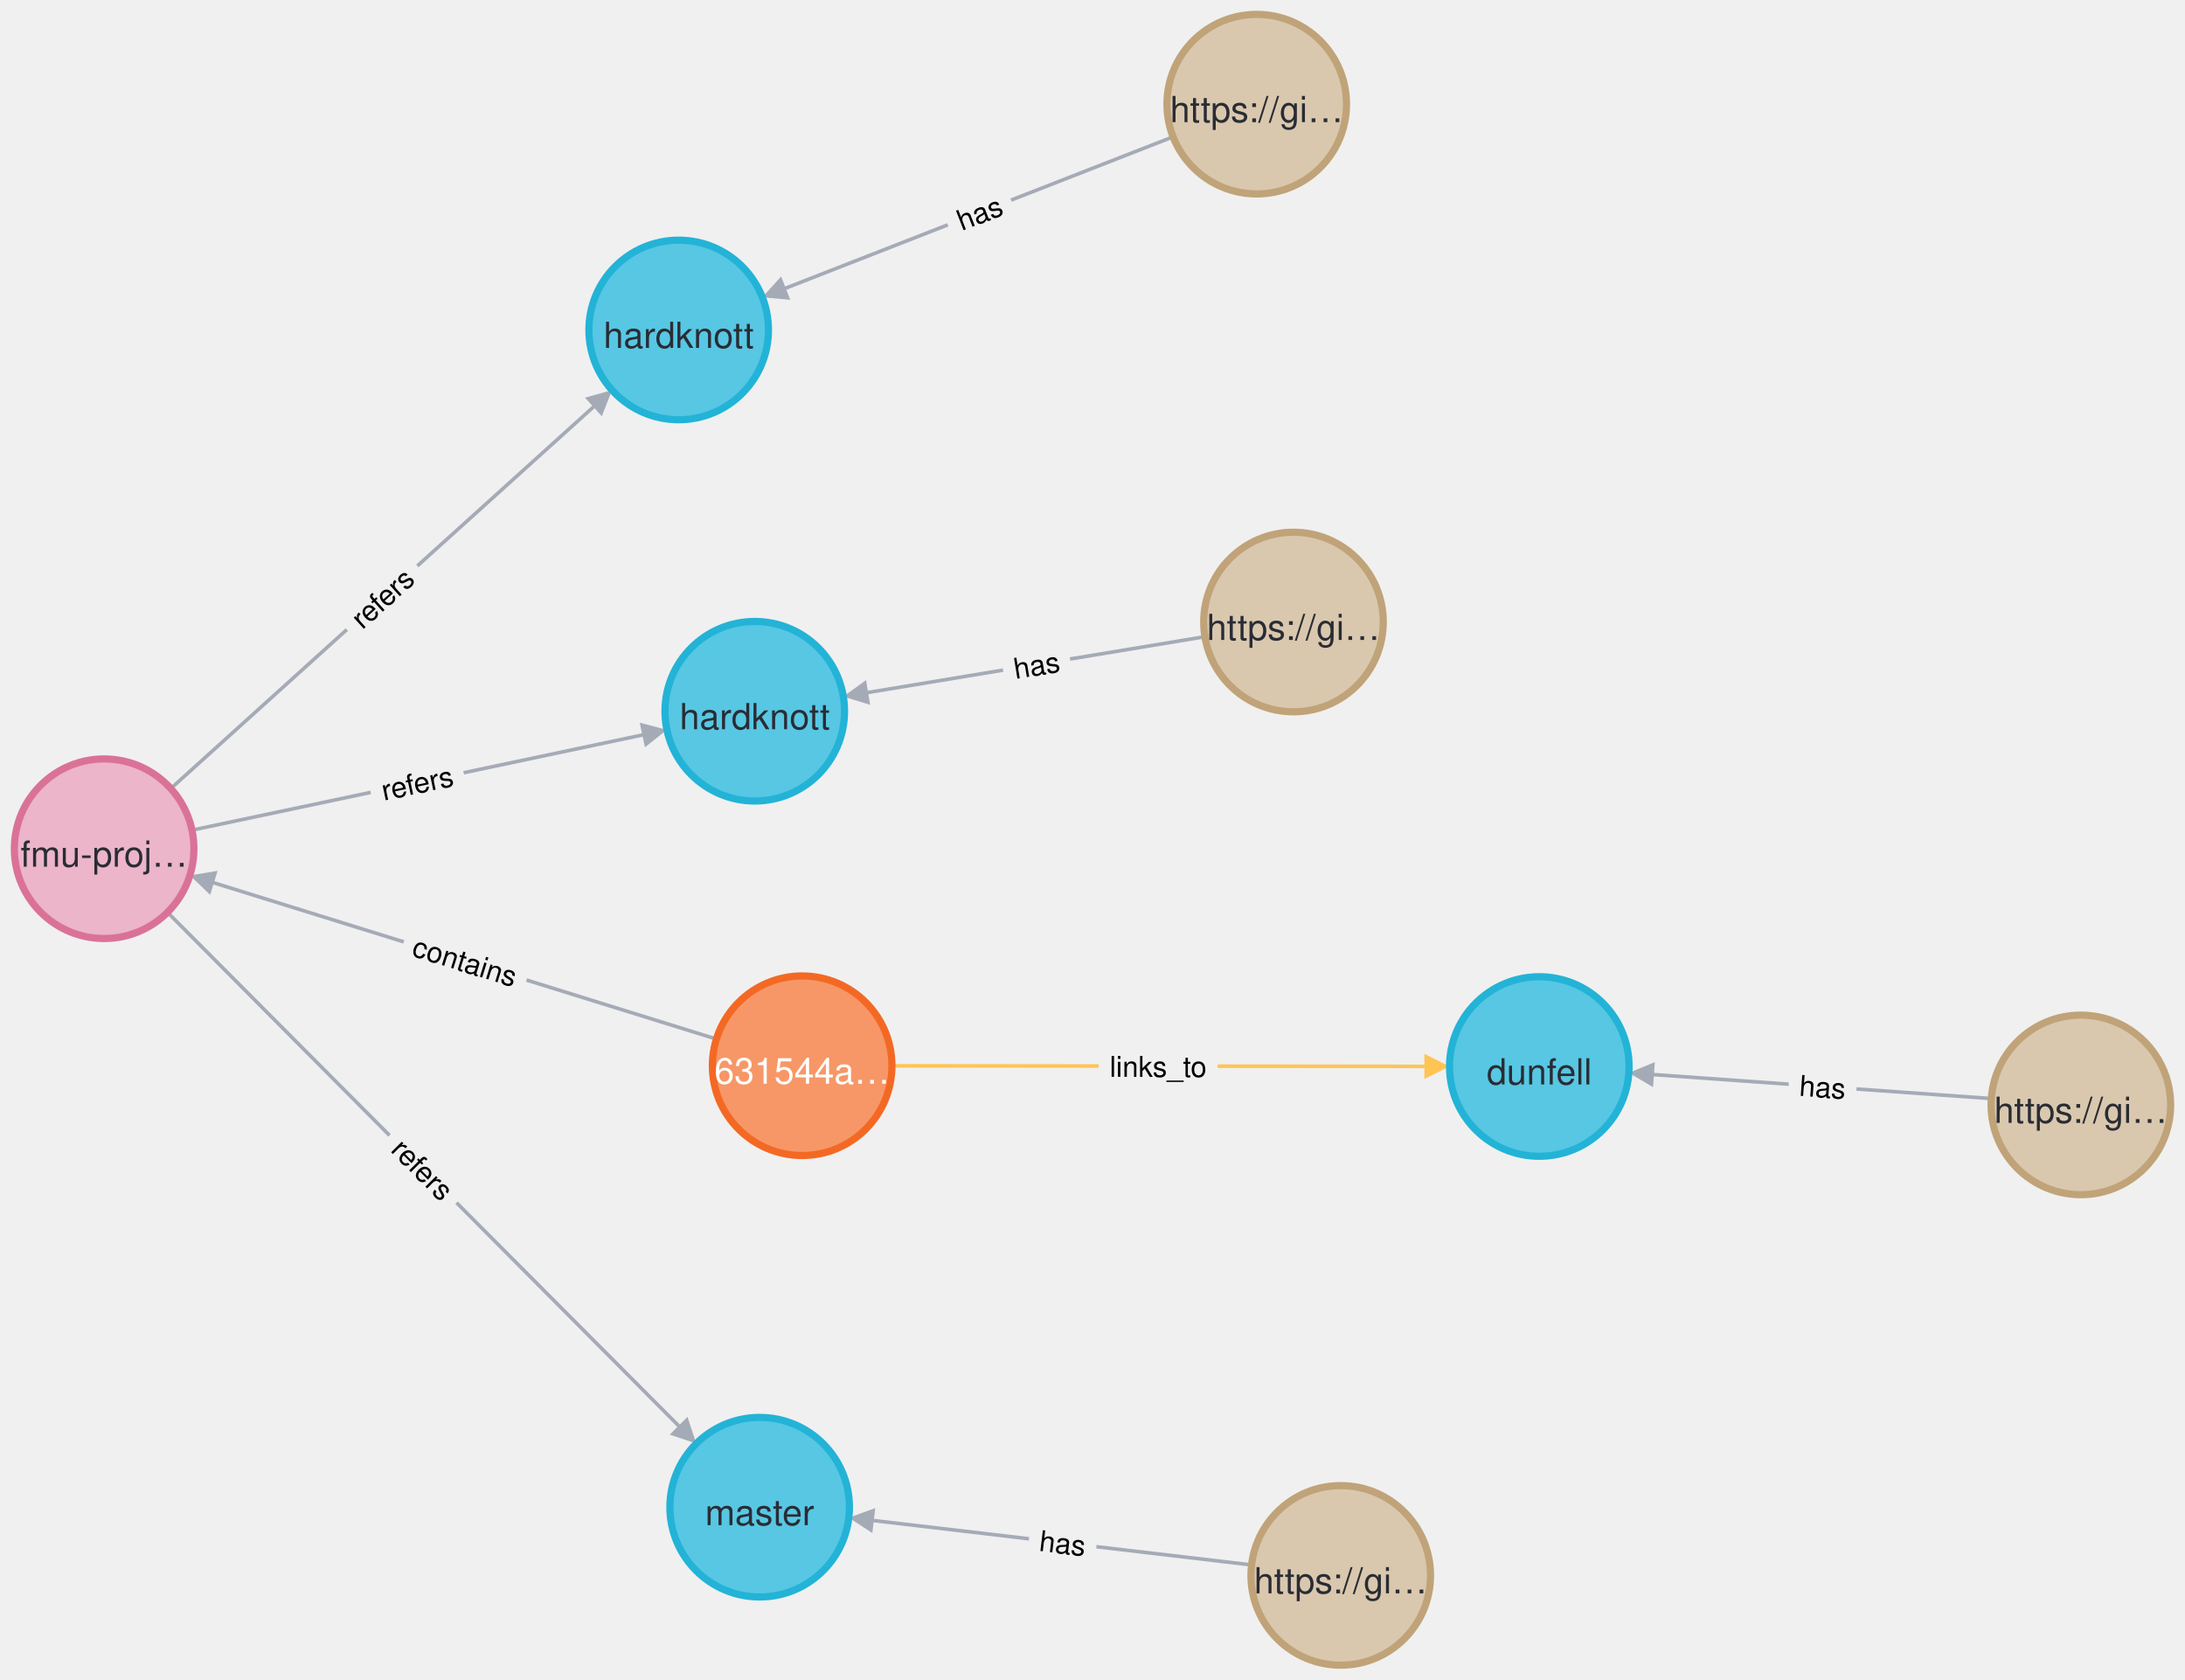
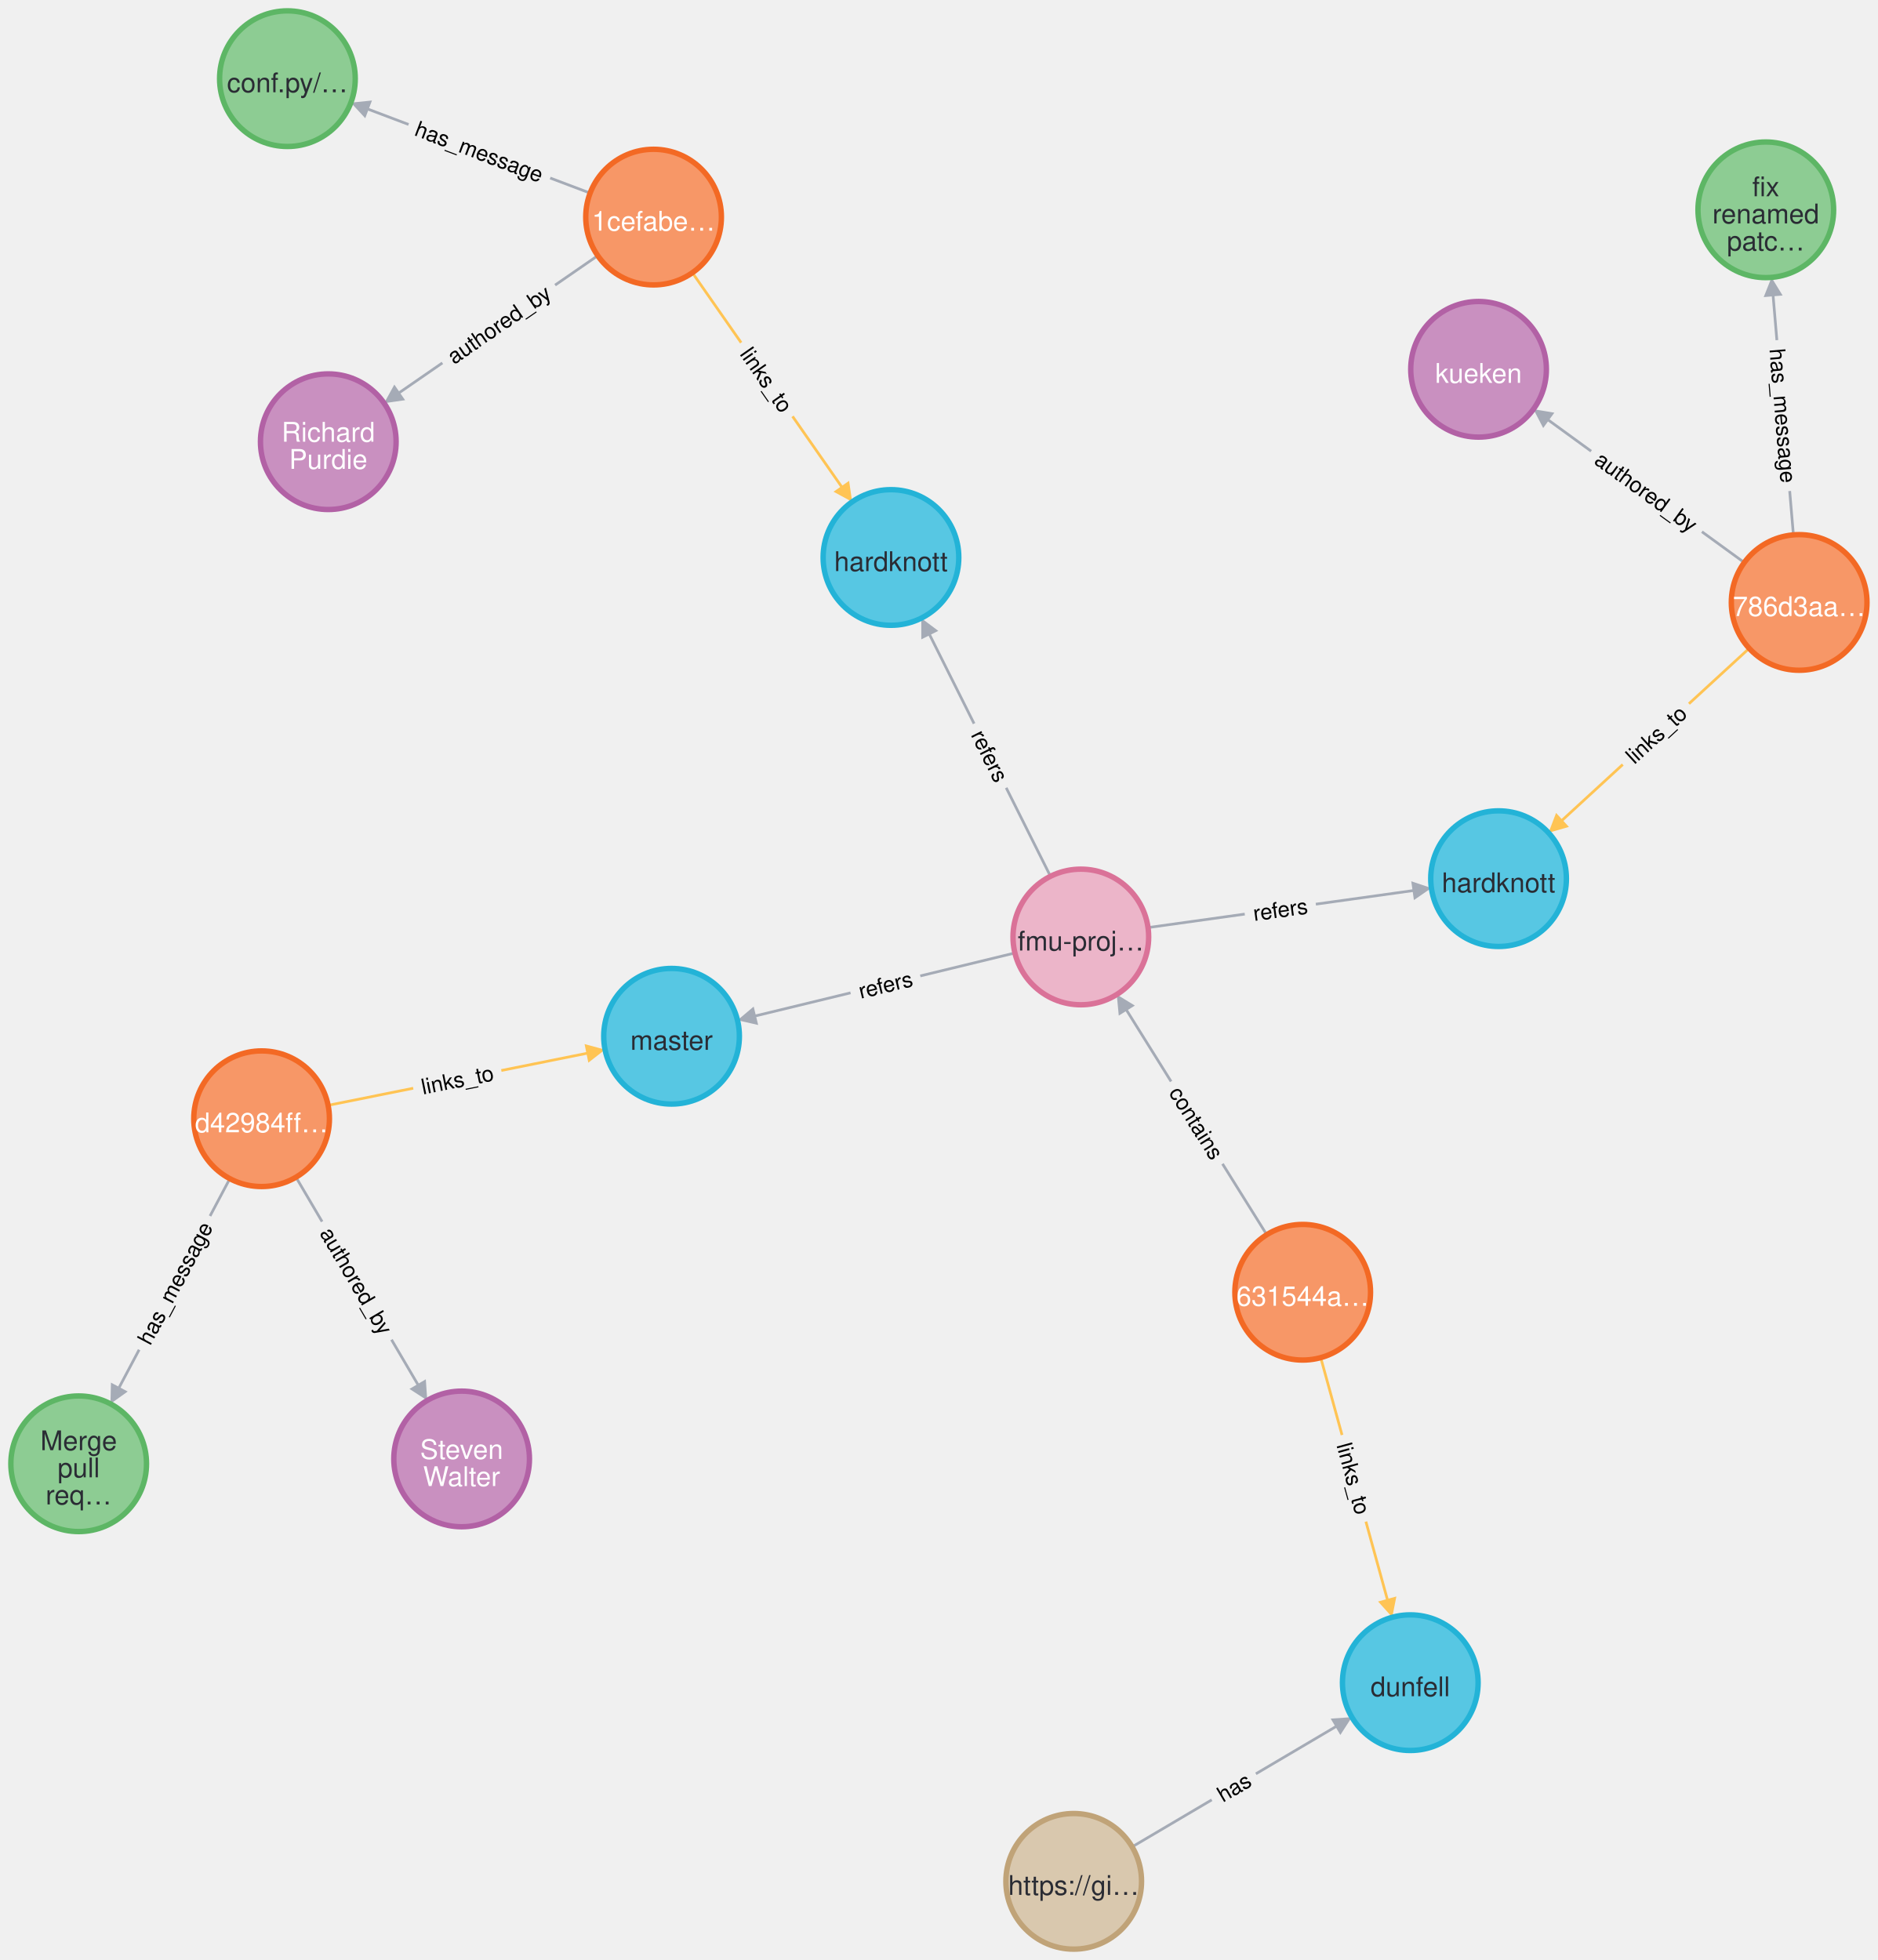
- <svg xmlns="http://www.w3.org/2000/svg" width="608.444" height="467.645" viewBox="-471.588 -272.265 608.444 467.645">
+ <svg xmlns="http://www.w3.org/2000/svg" width="692.125" height="722.534" viewBox="-333.987 -331.604 692.125 722.534">
  <g class="layer relationships">
-     <g class="relationship" transform="translate(107.8557 35.37895) rotate(184.0554)">
-       <path class="b-outline" fill="#A5ABB6" stroke="none" d="M 25 0.5 L 62.641 0.5 L 62.641 -0.5 L 25 -0.5 Z M 81.54 0.5 L 119.181 0.5 L 119.181 3.5 L 126.181 0 L 119.181 -3.5 L 119.181 -0.5 L 81.54 -0.5 Z" />
-       <text text-anchor="middle" pointer-events="none" font-size="8px" fill="#000000" x="72.09" y="3" transform="rotate(180 72.09035 0)" font-family="Helvetica Neue, Helvetica, Arial, sans-serif">has</text>
+     <g class="relationship" transform="translate(61.75785 361.9303) rotate(329.4448)">
+       <path class="b-outline" fill="#A5ABB6" stroke="none" d="M 25 0.5 L 59.079 0.5 L 59.079 -0.5 L 25 -0.5 Z M 77.977 0.5 L 112.056 0.5 L 112.056 3.5 L 119.056 0 L 112.056 -3.5 L 112.056 -0.5 L 77.977 -0.5 Z" />
+       <text text-anchor="middle" pointer-events="none" font-size="8px" fill="#000000" x="68.528" y="3" font-family="Helvetica Neue, Helvetica, Arial, sans-serif">has</text>
    </g>
-     <g class="relationship" transform="translate(-248.216 24.47095) rotate(360.0604)">
-       <path class="b-outline" fill="#FFC454" stroke="none" d="M 25 0.5 L 82.572 0.5 L 82.572 -0.5 L 25 -0.5 Z M 115.697 0.5 L 173.27 0.5 L 173.27 3.5 L 180.27 0 L 173.27 -3.5 L 173.27 -0.5 L 115.697 -0.5 Z" />
-       <text text-anchor="middle" pointer-events="none" font-size="8px" fill="#000000" x="99.135" y="3" font-family="Helvetica Neue, Helvetica, Arial, sans-serif">links_to</text>
+     <g class="relationship" transform="translate(146.1578 144.7677) rotate(434.5969)">
+       <path class="b-outline" fill="#FFC454" stroke="none" d="M 25 0.5 L 54.583 0.5 L 54.583 -0.5 L 25 -0.5 Z M 87.708 0.5 L 117.291 0.5 L 117.291 3.5 L 124.291 0 L 117.291 -3.5 L 117.291 -0.5 L 87.708 -0.5 Z" />
+       <text text-anchor="middle" pointer-events="none" font-size="8px" fill="#000000" x="71.146" y="3" font-family="Helvetica Neue, Helvetica, Arial, sans-serif">links_to</text>
    </g>
-     <g class="relationship" transform="translate(-248.216 24.47095) rotate(197.2682)">
-       <path class="b-outline" fill="#A5ABB6" stroke="none" d="M 25 0.5 L 80.375 0.5 L 80.375 -0.5 L 25 -0.5 Z M 116.172 0.5 L 171.547 0.5 L 171.547 3.5 L 178.547 0 L 171.547 -3.5 L 171.547 -0.5 L 116.172 -0.5 Z" />
-       <text text-anchor="middle" pointer-events="none" font-size="8px" fill="#000000" x="98.274" y="3" transform="rotate(180 98.27356 0)" font-family="Helvetica Neue, Helvetica, Arial, sans-serif">contains</text>
+     <g class="relationship" transform="translate(146.1578 144.7677) rotate(238.0208)">
+       <path class="b-outline" fill="#A5ABB6" stroke="none" d="M 25 0.5 L 55.802 0.5 L 55.802 -0.5 L 25 -0.5 Z M 91.599 0.5 L 122.401 0.5 L 122.401 3.5 L 129.401 0 L 122.401 -3.5 L 122.401 -0.5 L 91.599 -0.5 Z" />
+       <text text-anchor="middle" pointer-events="none" font-size="8px" fill="#000000" x="73.7" y="3" transform="rotate(180 73.70042 0)" font-family="Helvetica Neue, Helvetica, Arial, sans-serif">contains</text>
    </g>
-     <g class="relationship" transform="translate(-442.5884 -35.95106) rotate(348.0696)">
-       <path class="b-outline" fill="#A5ABB6" stroke="none" d="M 25 0.5 L 75.862 0.5 L 75.862 -0.5 L 25 -0.5 Z M 102.311 0.5 L 153.173 0.5 L 153.173 3.5 L 160.173 0 L 153.173 -3.5 L 153.173 -0.5 L 102.311 -0.5 Z" />
-       <text text-anchor="middle" pointer-events="none" font-size="8px" fill="#000000" x="89.087" y="3" font-family="Helvetica Neue, Helvetica, Arial, sans-serif">refers</text>
+     <g class="relationship" transform="translate(64.38521 13.79875) rotate(352.053)">
+       <path class="b-outline" fill="#A5ABB6" stroke="none" d="M 25 0.5 L 61.004 0.5 L 61.004 -0.5 L 25 -0.5 Z M 87.454 0.5 L 123.458 0.5 L 123.458 3.5 L 130.458 0 L 123.458 -3.5 L 123.458 -0.5 L 87.454 -0.5 Z" />
+       <text text-anchor="middle" pointer-events="none" font-size="8px" fill="#000000" x="74.229" y="3" font-family="Helvetica Neue, Helvetica, Arial, sans-serif">refers</text>
    </g>
-     <g class="relationship" transform="translate(-111.4004 -99.07268) rotate(530.5973)">
-       <path class="b-outline" fill="#A5ABB6" stroke="none" d="M 25 0.5 L 63.08 0.5 L 63.08 -0.5 L 25 -0.5 Z M 81.978 0.5 L 120.058 0.5 L 120.058 3.5 L 127.058 0 L 120.058 -3.5 L 120.058 -0.5 L 81.978 -0.5 Z" />
-       <text text-anchor="middle" pointer-events="none" font-size="8px" fill="#000000" x="72.529" y="3" transform="rotate(180 72.52881 0)" font-family="Helvetica Neue, Helvetica, Arial, sans-serif">has</text>
+     <g class="relationship" transform="translate(64.38521 13.79875) rotate(526.3615)">
+       <path class="b-outline" fill="#A5ABB6" stroke="none" d="M 25 0.5 L 60.89 0.5 L 60.89 -0.5 L 25 -0.5 Z M 87.339 0.5 L 123.228 0.5 L 123.228 3.5 L 130.228 0 L 123.228 -3.5 L 123.228 -0.5 L 87.339 -0.5 Z" />
+       <text text-anchor="middle" pointer-events="none" font-size="8px" fill="#000000" x="74.114" y="3" transform="rotate(180 74.11414 0)" font-family="Helvetica Neue, Helvetica, Arial, sans-serif">refers</text>
    </g>
-     <g class="relationship" transform="translate(-98.23913 166.3804) rotate(186.6938)">
-       <path class="b-outline" fill="#A5ABB6" stroke="none" d="M 25 0.5 L 68.512 0.5 L 68.512 -0.5 L 25 -0.5 Z M 87.41 0.5 L 130.922 0.5 L 130.922 3.5 L 137.922 0 L 130.922 -3.5 L 130.922 -0.5 L 87.41 -0.5 Z" />
-       <text text-anchor="middle" pointer-events="none" font-size="8px" fill="#000000" x="77.961" y="3" transform="rotate(180 77.96084 0)" font-family="Helvetica Neue, Helvetica, Arial, sans-serif">has</text>
+     <g class="relationship" transform="translate(64.38521 13.79875) rotate(243.4223)">
+       <path class="b-outline" fill="#A5ABB6" stroke="none" d="M 25 0.5 L 61.487 0.5 L 61.487 -0.5 L 25 -0.5 Z M 87.936 0.5 L 124.423 0.5 L 124.423 3.5 L 131.423 0 L 124.423 -3.5 L 124.423 -0.5 L 87.936 -0.5 Z" />
+       <text text-anchor="middle" pointer-events="none" font-size="8px" fill="#000000" x="74.712" y="3" transform="rotate(180 74.71155 0)" font-family="Helvetica Neue, Helvetica, Arial, sans-serif">refers</text>
    </g>
-     <g class="relationship" transform="translate(-442.5884 -35.95106) rotate(405.1257)">
-       <path class="b-outline" fill="#A5ABB6" stroke="none" d="M 25 0.5 L 112.633 0.5 L 112.633 -0.5 L 25 -0.5 Z M 139.083 0.5 L 226.716 0.5 L 226.716 3.5 L 233.716 0 L 226.716 -3.5 L 226.716 -0.5 L 139.083 -0.5 Z" />
-       <text text-anchor="middle" pointer-events="none" font-size="8px" fill="#000000" x="125.858" y="3" font-family="Helvetica Neue, Helvetica, Arial, sans-serif">refers</text>
+     <g class="relationship" transform="translate(-93.09384 -251.5725) rotate(415.1125)">
+       <path class="b-outline" fill="#FFC454" stroke="none" d="M 25 0.5 L 56.422 0.5 L 56.422 -0.5 L 25 -0.5 Z M 89.547 0.5 L 120.97 0.5 L 120.97 3.5 L 127.97 0 L 120.97 -3.5 L 120.97 -0.5 L 89.547 -0.5 Z" />
+       <text text-anchor="middle" pointer-events="none" font-size="8px" fill="#000000" x="72.985" y="3" font-family="Helvetica Neue, Helvetica, Arial, sans-serif">links_to</text>
    </g>
-     <g class="relationship" transform="translate(-121.6357 -243.2647) rotate(518.6648)">
-       <path class="b-outline" fill="#A5ABB6" stroke="none" d="M 25 0.5 L 73.454 0.5 L 73.454 -0.5 L 25 -0.5 Z M 92.352 0.5 L 140.806 0.5 L 140.806 3.5 L 147.806 0 L 140.806 -3.5 L 140.806 -0.5 L 92.352 -0.5 Z" />
-       <text text-anchor="middle" pointer-events="none" font-size="8px" fill="#000000" x="82.903" y="3" transform="rotate(180 82.90275 0)" font-family="Helvetica Neue, Helvetica, Arial, sans-serif">has</text>
+     <g class="relationship" transform="translate(-93.09384 -251.5725) rotate(505.3713)">
+       <path class="b-outline" fill="#A5ABB6" stroke="none" d="M 25 0.5 L 44.114 0.5 L 44.114 -0.5 L 25 -0.5 Z M 94.594 0.5 L 113.708 0.5 L 113.708 3.5 L 120.708 0 L 113.708 -3.5 L 113.708 -0.5 L 94.594 -0.5 Z" />
+       <text text-anchor="middle" pointer-events="none" font-size="8px" fill="#000000" x="69.354" y="3" transform="rotate(180 69.35388 0)" font-family="Helvetica Neue, Helvetica, Arial, sans-serif">authored_by</text>
    </g>
-     <g class="relationship" transform="translate(-442.5884 -35.95106) rotate(317.9235)">
-       <path class="b-outline" fill="#A5ABB6" stroke="none" d="M 25 0.5 L 91.049 0.5 L 91.049 -0.5 L 25 -0.5 Z M 117.498 0.5 L 183.547 0.5 L 183.547 3.5 L 190.547 0 L 183.547 -3.5 L 183.547 -0.5 L 117.498 -0.5 Z" />
-       <text text-anchor="middle" pointer-events="none" font-size="8px" fill="#000000" x="104.274" y="3" font-family="Helvetica Neue, Helvetica, Arial, sans-serif">refers</text>
+     <g class="relationship" transform="translate(-93.09384 -251.5725) rotate(200.713)">
+       <path class="b-outline" fill="#A5ABB6" stroke="none" d="M 25 0.5 L 40.738 0.5 L 40.738 -0.5 L 25 -0.5 Z M 96.547 0.5 L 112.285 0.5 L 112.285 3.5 L 119.285 0 L 112.285 -3.5 L 112.285 -0.5 L 96.547 -0.5 Z" />
+       <text text-anchor="middle" pointer-events="none" font-size="8px" fill="#000000" x="68.642" y="3" transform="rotate(180 68.64231 0)" font-family="Helvetica Neue, Helvetica, Arial, sans-serif">has_message</text>
+     </g>
+     <g class="relationship" transform="translate(329.138 -109.5161) rotate(497.4149)">
+       <path class="b-outline" fill="#FFC454" stroke="none" d="M 25 0.5 L 55.173 0.5 L 55.173 -0.5 L 25 -0.5 Z M 88.298 0.5 L 118.471 0.5 L 118.471 3.5 L 125.471 0 L 118.471 -3.5 L 118.471 -0.5 L 88.298 -0.5 Z" />
+       <text text-anchor="middle" pointer-events="none" font-size="8px" fill="#000000" x="71.736" y="3" transform="rotate(180 71.73563 0)" font-family="Helvetica Neue, Helvetica, Arial, sans-serif">links_to</text>
+     </g>
+     <g class="relationship" transform="translate(329.138 -109.5161) rotate(216.0319)">
+       <path class="b-outline" fill="#A5ABB6" stroke="none" d="M 25 0.5 L 44.317 0.5 L 44.317 -0.5 L 25 -0.5 Z M 94.797 0.5 L 114.114 0.5 L 114.114 3.5 L 121.114 0 L 114.114 -3.5 L 114.114 -0.5 L 94.797 -0.5 Z" />
+       <text text-anchor="middle" pointer-events="none" font-size="8px" fill="#000000" x="69.557" y="3" transform="rotate(180 69.557 0)" font-family="Helvetica Neue, Helvetica, Arial, sans-serif">authored_by</text>
+     </g>
+     <g class="relationship" transform="translate(329.138 -109.5161) rotate(265.1464)">
+       <path class="b-outline" fill="#A5ABB6" stroke="none" d="M 25 0.5 L 41.229 0.5 L 41.229 -0.5 L 25 -0.5 Z M 97.037 0.5 L 113.266 0.5 L 113.266 3.5 L 120.266 0 L 113.266 -3.5 L 113.266 -0.5 L 97.037 -0.5 Z" />
+       <text text-anchor="middle" pointer-events="none" font-size="8px" fill="#000000" x="69.133" y="3" transform="rotate(180 69.13292 0)" font-family="Helvetica Neue, Helvetica, Arial, sans-serif">has_message</text>
+     </g>
+     <g class="relationship" transform="translate(-237.5664 80.80414) rotate(348.6233)">
+       <path class="b-outline" fill="#FFC454" stroke="none" d="M 25 0.5 L 57.002 0.5 L 57.002 -0.5 L 25 -0.5 Z M 90.127 0.5 L 122.129 0.5 L 122.129 3.5 L 129.129 0 L 122.129 -3.5 L 122.129 -0.5 L 90.127 -0.5 Z" />
+       <text text-anchor="middle" pointer-events="none" font-size="8px" fill="#000000" x="73.564" y="3" font-family="Helvetica Neue, Helvetica, Arial, sans-serif">links_to</text>
+     </g>
+     <g class="relationship" transform="translate(-237.5664 80.80414) rotate(419.5517)">
+       <path class="b-outline" fill="#A5ABB6" stroke="none" d="M 25 0.5 L 43.999 0.5 L 43.999 -0.5 L 25 -0.5 Z M 94.48 0.5 L 113.479 0.5 L 113.479 3.5 L 120.479 0 L 113.479 -3.5 L 113.479 -0.5 L 94.48 -0.5 Z" />
+       <text text-anchor="middle" pointer-events="none" font-size="8px" fill="#000000" x="69.24" y="3" font-family="Helvetica Neue, Helvetica, Arial, sans-serif">authored_by</text>
+     </g>
+     <g class="relationship" transform="translate(-237.5664 80.80414) rotate(477.9263)">
+       <path class="b-outline" fill="#A5ABB6" stroke="none" d="M 25 0.5 L 40.575 0.5 L 40.575 -0.5 L 25 -0.5 Z M 96.383 0.5 L 111.958 0.5 L 111.958 3.5 L 118.958 0 L 111.958 -3.5 L 111.958 -0.5 L 96.383 -0.5 Z" />
+       <text text-anchor="middle" pointer-events="none" font-size="8px" fill="#000000" x="68.479" y="3" transform="rotate(180 68.47883 0)" font-family="Helvetica Neue, Helvetica, Arial, sans-serif">has_message</text>
    </g>
  </g>
  <g class="layer nodes">
-     <g class="node" aria-label="graph-node179" transform="translate(107.8557,35.37895)">
+     <g class="node" aria-label="graph-node179" transform="translate(61.75785,361.9303)">
      <circle class="b-outline" cx="0" cy="0" r="25" fill="#D9C8AE" stroke="#c0a378" stroke-width="2px" />
      <text class="caption" text-anchor="middle" pointer-events="none" x="0" y="5" font-size="10px" fill="#2A2C34" font-family="Helvetica Neue, Helvetica, Arial, sans-serif"> https://gi…</text>
    </g>
-     <g class="node" aria-label="graph-node183" transform="translate(-42.9465,24.68739)">
+     <g class="node" aria-label="graph-node183" transform="translate(185.8106,288.6966)">
      <circle class="b-outline" cx="0" cy="0" r="25" fill="#57C7E3" stroke="#23b3d7" stroke-width="2px" />
      <text class="caption" text-anchor="middle" pointer-events="none" x="0" y="5" font-size="10px" fill="#2A2C34" font-family="Helvetica Neue, Helvetica, Arial, sans-serif"> dunfell</text>
    </g>
-     <g class="node" aria-label="graph-node182" transform="translate(-248.216,24.47095)">
+     <g class="node" aria-label="graph-node182" transform="translate(146.1578,144.7677)">
      <circle class="b-outline" cx="0" cy="0" r="25" fill="#F79767" stroke="#f36924" stroke-width="2px" />
      <text class="caption" text-anchor="middle" pointer-events="none" x="0" y="5" font-size="10px" fill="#FFFFFF" font-family="Helvetica Neue, Helvetica, Arial, sans-serif"> 631544a…</text>
    </g>
-     <g class="node" aria-label="graph-node203" transform="translate(-442.5884,-35.95106)">
+     <g class="node" aria-label="graph-node203" transform="translate(64.38521,13.79875)">
      <circle class="b-outline" cx="0" cy="0" r="25" fill="#ECB5C9" stroke="#da7298" stroke-width="2px" />
      <text class="caption" text-anchor="middle" pointer-events="none" x="0" y="5" font-size="10px" fill="#2A2C34" font-family="Helvetica Neue, Helvetica, Arial, sans-serif"> fmu-proj…</text>
    </g>
-     <g class="node" aria-label="graph-node204" transform="translate(-261.415,-74.23055)">
+     <g class="node" aria-label="graph-node204" transform="translate(218.3501,-7.694514)">
      <circle class="b-outline" cx="0" cy="0" r="25" fill="#57C7E3" stroke="#23b3d7" stroke-width="2px" />
      <text class="caption" text-anchor="middle" pointer-events="none" x="0" y="5" font-size="10px" fill="#2A2C34" font-family="Helvetica Neue, Helvetica, Arial, sans-serif"> hardknott</text>
    </g>
-     <g class="node" aria-label="graph-node201" transform="translate(-111.4004,-99.07268)">
-       <circle class="b-outline" cx="0" cy="0" r="25" fill="#D9C8AE" stroke="#c0a378" stroke-width="2px" />
-       <text class="caption" text-anchor="middle" pointer-events="none" x="0" y="5" font-size="10px" fill="#2A2C34" font-family="Helvetica Neue, Helvetica, Arial, sans-serif"> https://gi…</text>
+     <g class="node" aria-label="graph-node822" transform="translate(329.138,-109.5161)">
+       <circle class="b-outline" cx="0" cy="0" r="25" fill="#F79767" stroke="#f36924" stroke-width="2px" />
+       <text class="caption" text-anchor="middle" pointer-events="none" x="0" y="5" font-size="10px" fill="#FFFFFF" font-family="Helvetica Neue, Helvetica, Arial, sans-serif"> 786d3aa…</text>
    </g>
-     <g class="node" aria-label="graph-node207" transform="translate(-282.5986,-180.3941)">
+     <g class="node" aria-label="graph-node893" transform="translate(316.8471,-254.2611)">
+       <circle class="b-outline" cx="0" cy="0" r="25" fill="#8DCC93" stroke="#5db665" stroke-width="2px" />
+       <text class="caption" text-anchor="middle" pointer-events="none" x="0" y="-5" font-size="10px" fill="#2A2C34" font-family="Helvetica Neue, Helvetica, Arial, sans-serif"> fix</text>
+       <text class="caption" text-anchor="middle" pointer-events="none" x="0" y="5" font-size="10px" fill="#2A2C34" font-family="Helvetica Neue, Helvetica, Arial, sans-serif"> renamed</text>
+       <text class="caption" text-anchor="middle" pointer-events="none" x="0" y="15" font-size="10px" fill="#2A2C34" font-family="Helvetica Neue, Helvetica, Arial, sans-serif"> patc…</text>
+     </g>
+     <g class="node" aria-label="graph-node892" transform="translate(210.9771,-195.4655)">
+       <circle class="b-outline" cx="0" cy="0" r="25" fill="#C990C0" stroke="#b261a5" stroke-width="2px" />
+       <text class="caption" text-anchor="middle" pointer-events="none" x="0" y="5" font-size="10px" fill="#FFFFFF" font-family="Helvetica Neue, Helvetica, Arial, sans-serif"> kueken</text>
+     </g>
+     <g class="node" aria-label="graph-node207" transform="translate(-5.600166,-126.0949)">
      <circle class="b-outline" cx="0" cy="0" r="25" fill="#57C7E3" stroke="#23b3d7" stroke-width="2px" />
      <text class="caption" text-anchor="middle" pointer-events="none" x="0" y="5" font-size="10px" fill="#2A2C34" font-family="Helvetica Neue, Helvetica, Arial, sans-serif"> hardknott</text>
    </g>
-     <g class="node" aria-label="graph-node199" transform="translate(-121.6357,-243.2647)">
-       <circle class="b-outline" cx="0" cy="0" r="25" fill="#D9C8AE" stroke="#c0a378" stroke-width="2px" />
-       <text class="caption" text-anchor="middle" pointer-events="none" x="0" y="5" font-size="10px" fill="#2A2C34" font-family="Helvetica Neue, Helvetica, Arial, sans-serif"> https://gi…</text>
+     <g class="node" aria-label="graph-node670" transform="translate(-93.09384,-251.5725)">
+       <circle class="b-outline" cx="0" cy="0" r="25" fill="#F79767" stroke="#f36924" stroke-width="2px" />
+       <text class="caption" text-anchor="middle" pointer-events="none" x="0" y="5" font-size="10px" fill="#FFFFFF" font-family="Helvetica Neue, Helvetica, Arial, sans-serif"> 1cefabe…</text>
    </g>
-     <g class="node" aria-label="graph-node206" transform="translate(-260.0502,147.3897)">
+     <g class="node" aria-label="graph-node763" transform="translate(-228.0525,-302.604)">
+       <circle class="b-outline" cx="0" cy="0" r="25" fill="#8DCC93" stroke="#5db665" stroke-width="2px" />
+       <text class="caption" text-anchor="middle" pointer-events="none" x="0" y="5" font-size="10px" fill="#2A2C34" font-family="Helvetica Neue, Helvetica, Arial, sans-serif"> conf.py/…</text>
+     </g>
+     <g class="node" aria-label="graph-node715" transform="translate(-212.9897,-168.7731)">
+       <circle class="b-outline" cx="0" cy="0" r="25" fill="#C990C0" stroke="#b261a5" stroke-width="2px" />
+       <text class="caption" text-anchor="middle" pointer-events="none" x="0" y="0" font-size="10px" fill="#FFFFFF" font-family="Helvetica Neue, Helvetica, Arial, sans-serif"> Richard</text>
+       <text class="caption" text-anchor="middle" pointer-events="none" x="0" y="10" font-size="10px" fill="#FFFFFF" font-family="Helvetica Neue, Helvetica, Arial, sans-serif"> Purdie</text>
+     </g>
+     <g class="node" aria-label="graph-node206" transform="translate(-86.46605,50.40088)">
      <circle class="b-outline" cx="0" cy="0" r="25" fill="#57C7E3" stroke="#23b3d7" stroke-width="2px" />
      <text class="caption" text-anchor="middle" pointer-events="none" x="0" y="5" font-size="10px" fill="#2A2C34" font-family="Helvetica Neue, Helvetica, Arial, sans-serif"> master</text>
    </g>
-     <g class="node" aria-label="graph-node205" transform="translate(-98.23913,166.3804)">
-       <circle class="b-outline" cx="0" cy="0" r="25" fill="#D9C8AE" stroke="#c0a378" stroke-width="2px" />
-       <text class="caption" text-anchor="middle" pointer-events="none" x="0" y="5" font-size="10px" fill="#2A2C34" font-family="Helvetica Neue, Helvetica, Arial, sans-serif"> https://gi…</text>
+     <g class="node" aria-label="graph-node951" transform="translate(-237.5664,80.80414)">
+       <circle class="b-outline" cx="0" cy="0" r="25" fill="#F79767" stroke="#f36924" stroke-width="2px" />
+       <text class="caption" text-anchor="middle" pointer-events="none" x="0" y="5" font-size="10px" fill="#FFFFFF" font-family="Helvetica Neue, Helvetica, Arial, sans-serif"> d42984ff…</text>
+     </g>
+     <g class="node" aria-label="graph-node972" transform="translate(-163.8432,206.2201)">
+       <circle class="b-outline" cx="0" cy="0" r="25" fill="#C990C0" stroke="#b261a5" stroke-width="2px" />
+       <text class="caption" text-anchor="middle" pointer-events="none" x="0" y="0" font-size="10px" fill="#FFFFFF" font-family="Helvetica Neue, Helvetica, Arial, sans-serif"> Steven</text>
+       <text class="caption" text-anchor="middle" pointer-events="none" x="0" y="10" font-size="10px" fill="#FFFFFF" font-family="Helvetica Neue, Helvetica, Arial, sans-serif"> Walter</text>
+     </g>
+     <g class="node" aria-label="graph-node984" transform="translate(-304.9869,207.998)">
+       <circle class="b-outline" cx="0" cy="0" r="25" fill="#8DCC93" stroke="#5db665" stroke-width="2px" />
+       <text class="caption" text-anchor="middle" pointer-events="none" x="0" y="-5" font-size="10px" fill="#2A2C34" font-family="Helvetica Neue, Helvetica, Arial, sans-serif"> Merge</text>
+       <text class="caption" text-anchor="middle" pointer-events="none" x="0" y="5" font-size="10px" fill="#2A2C34" font-family="Helvetica Neue, Helvetica, Arial, sans-serif"> pull</text>
+       <text class="caption" text-anchor="middle" pointer-events="none" x="0" y="15" font-size="10px" fill="#2A2C34" font-family="Helvetica Neue, Helvetica, Arial, sans-serif"> req…</text>
    </g>
  </g>
</svg>
